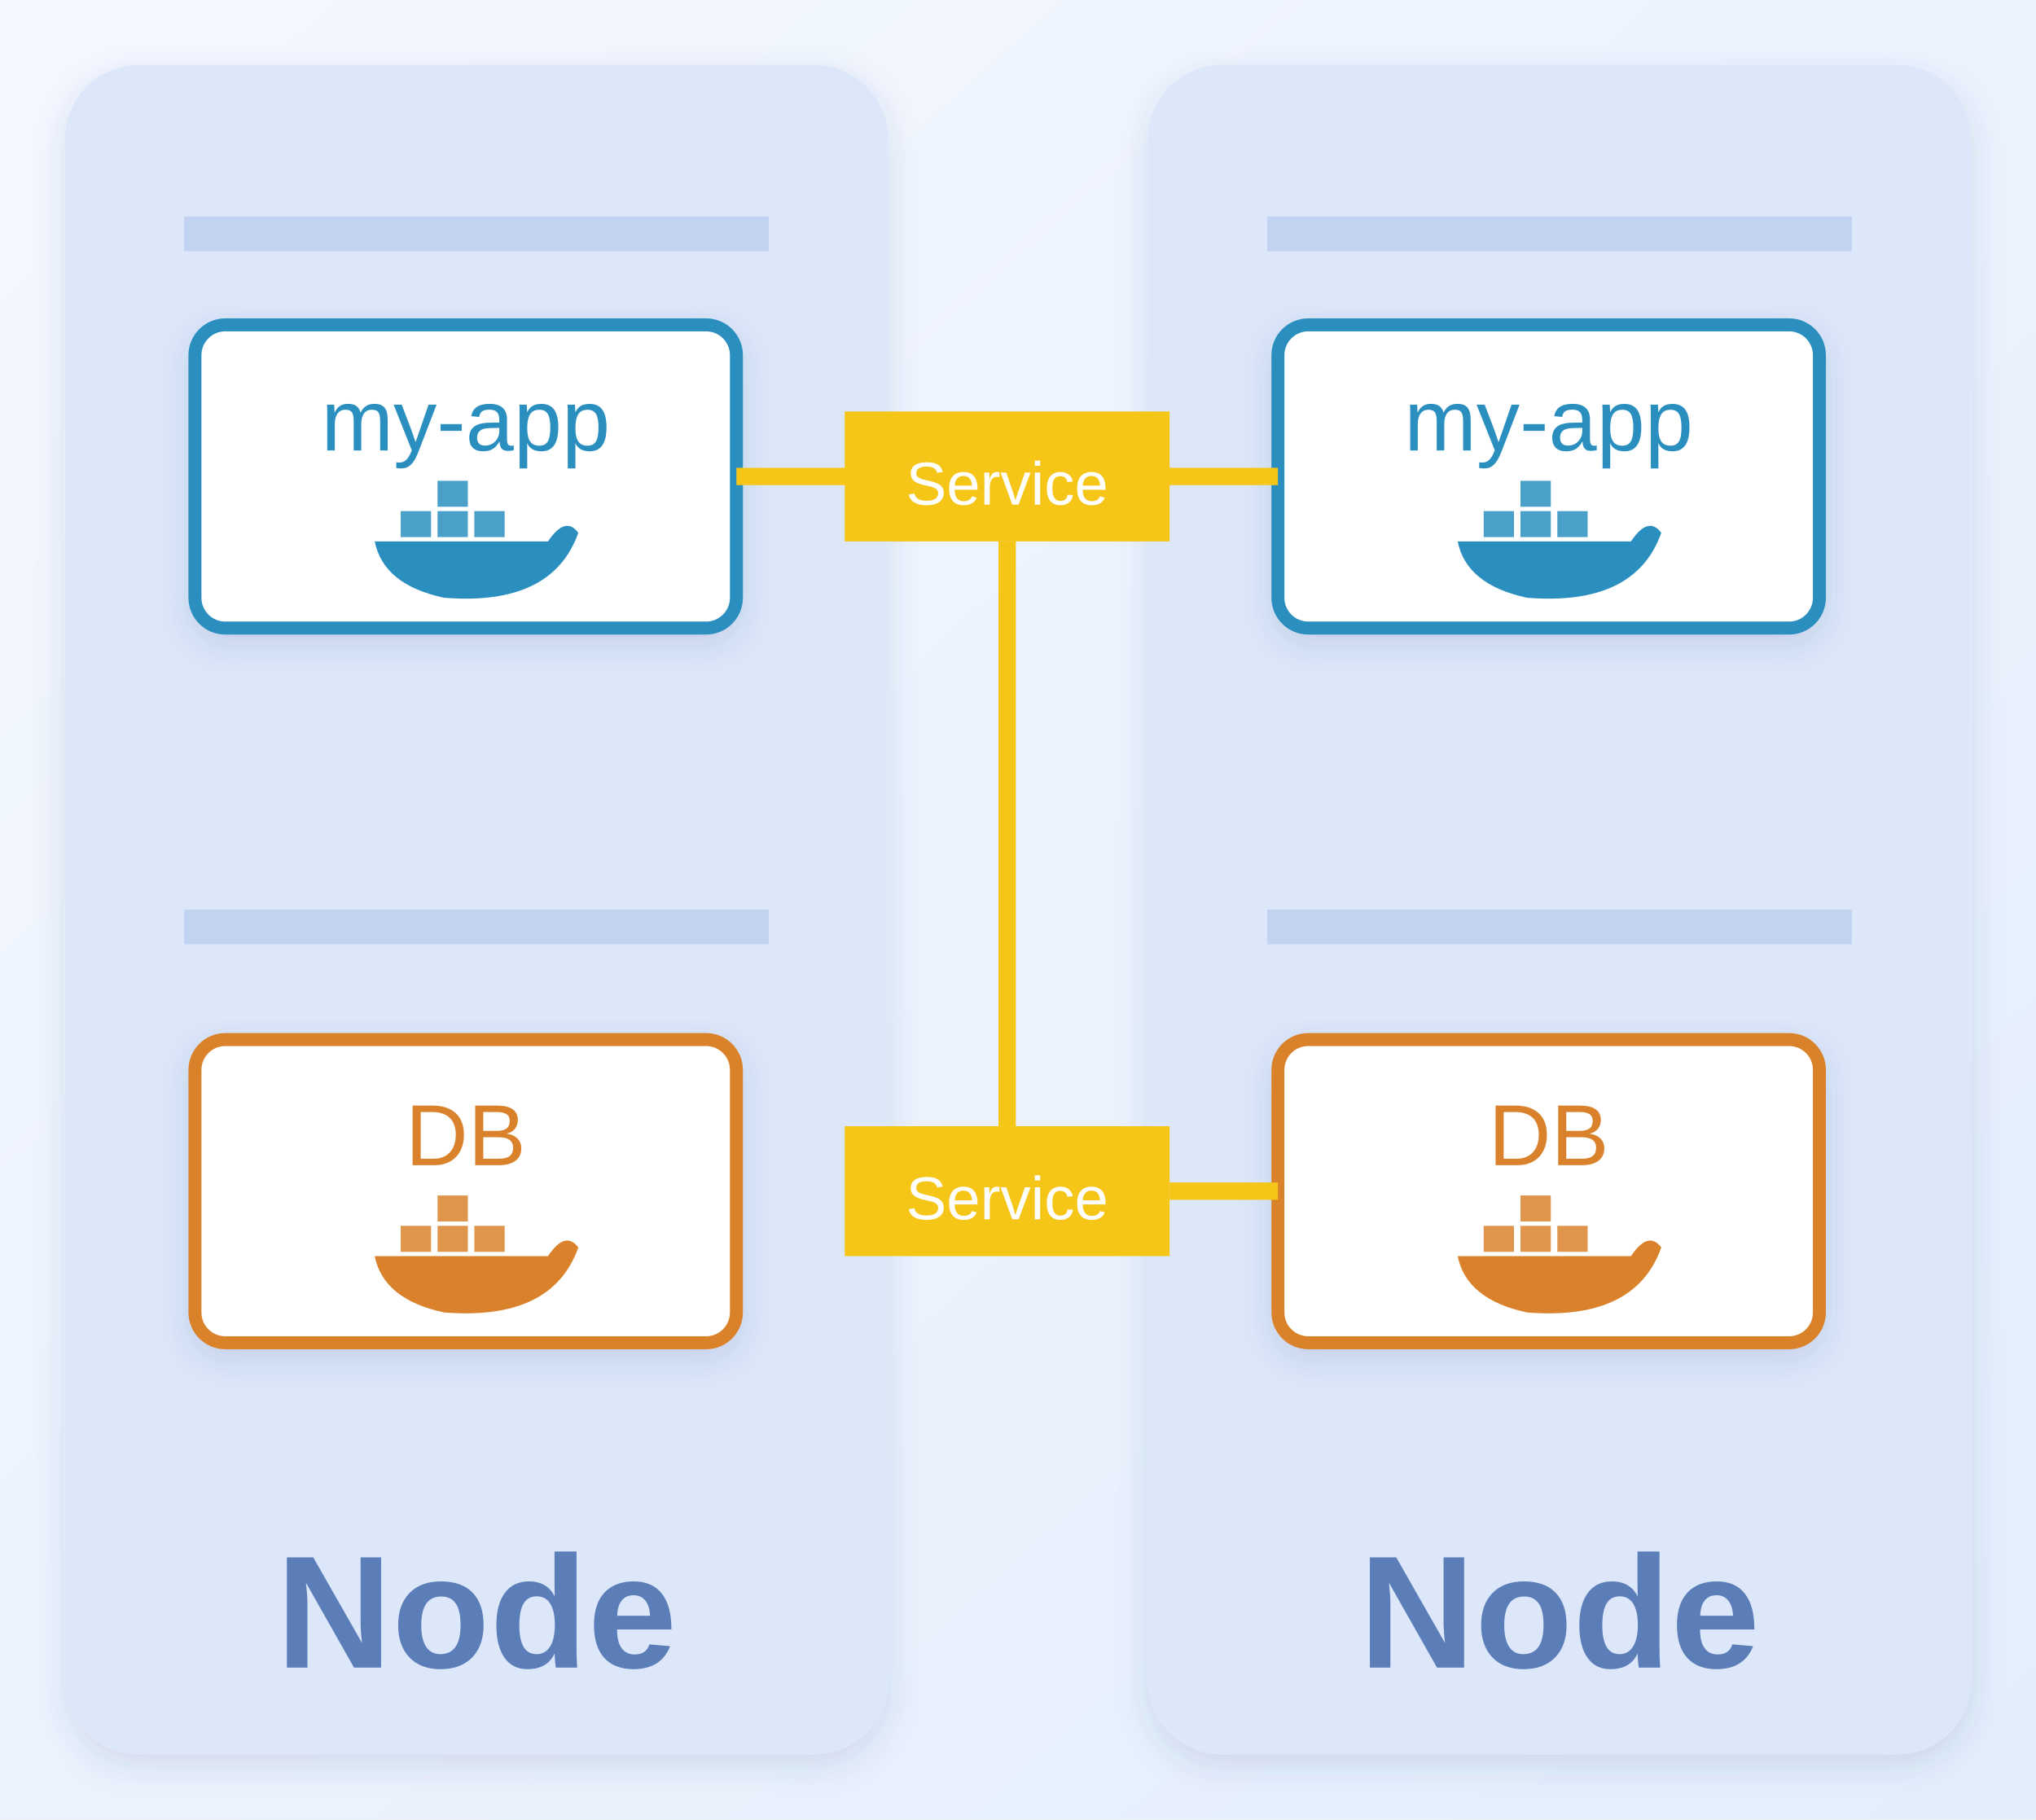
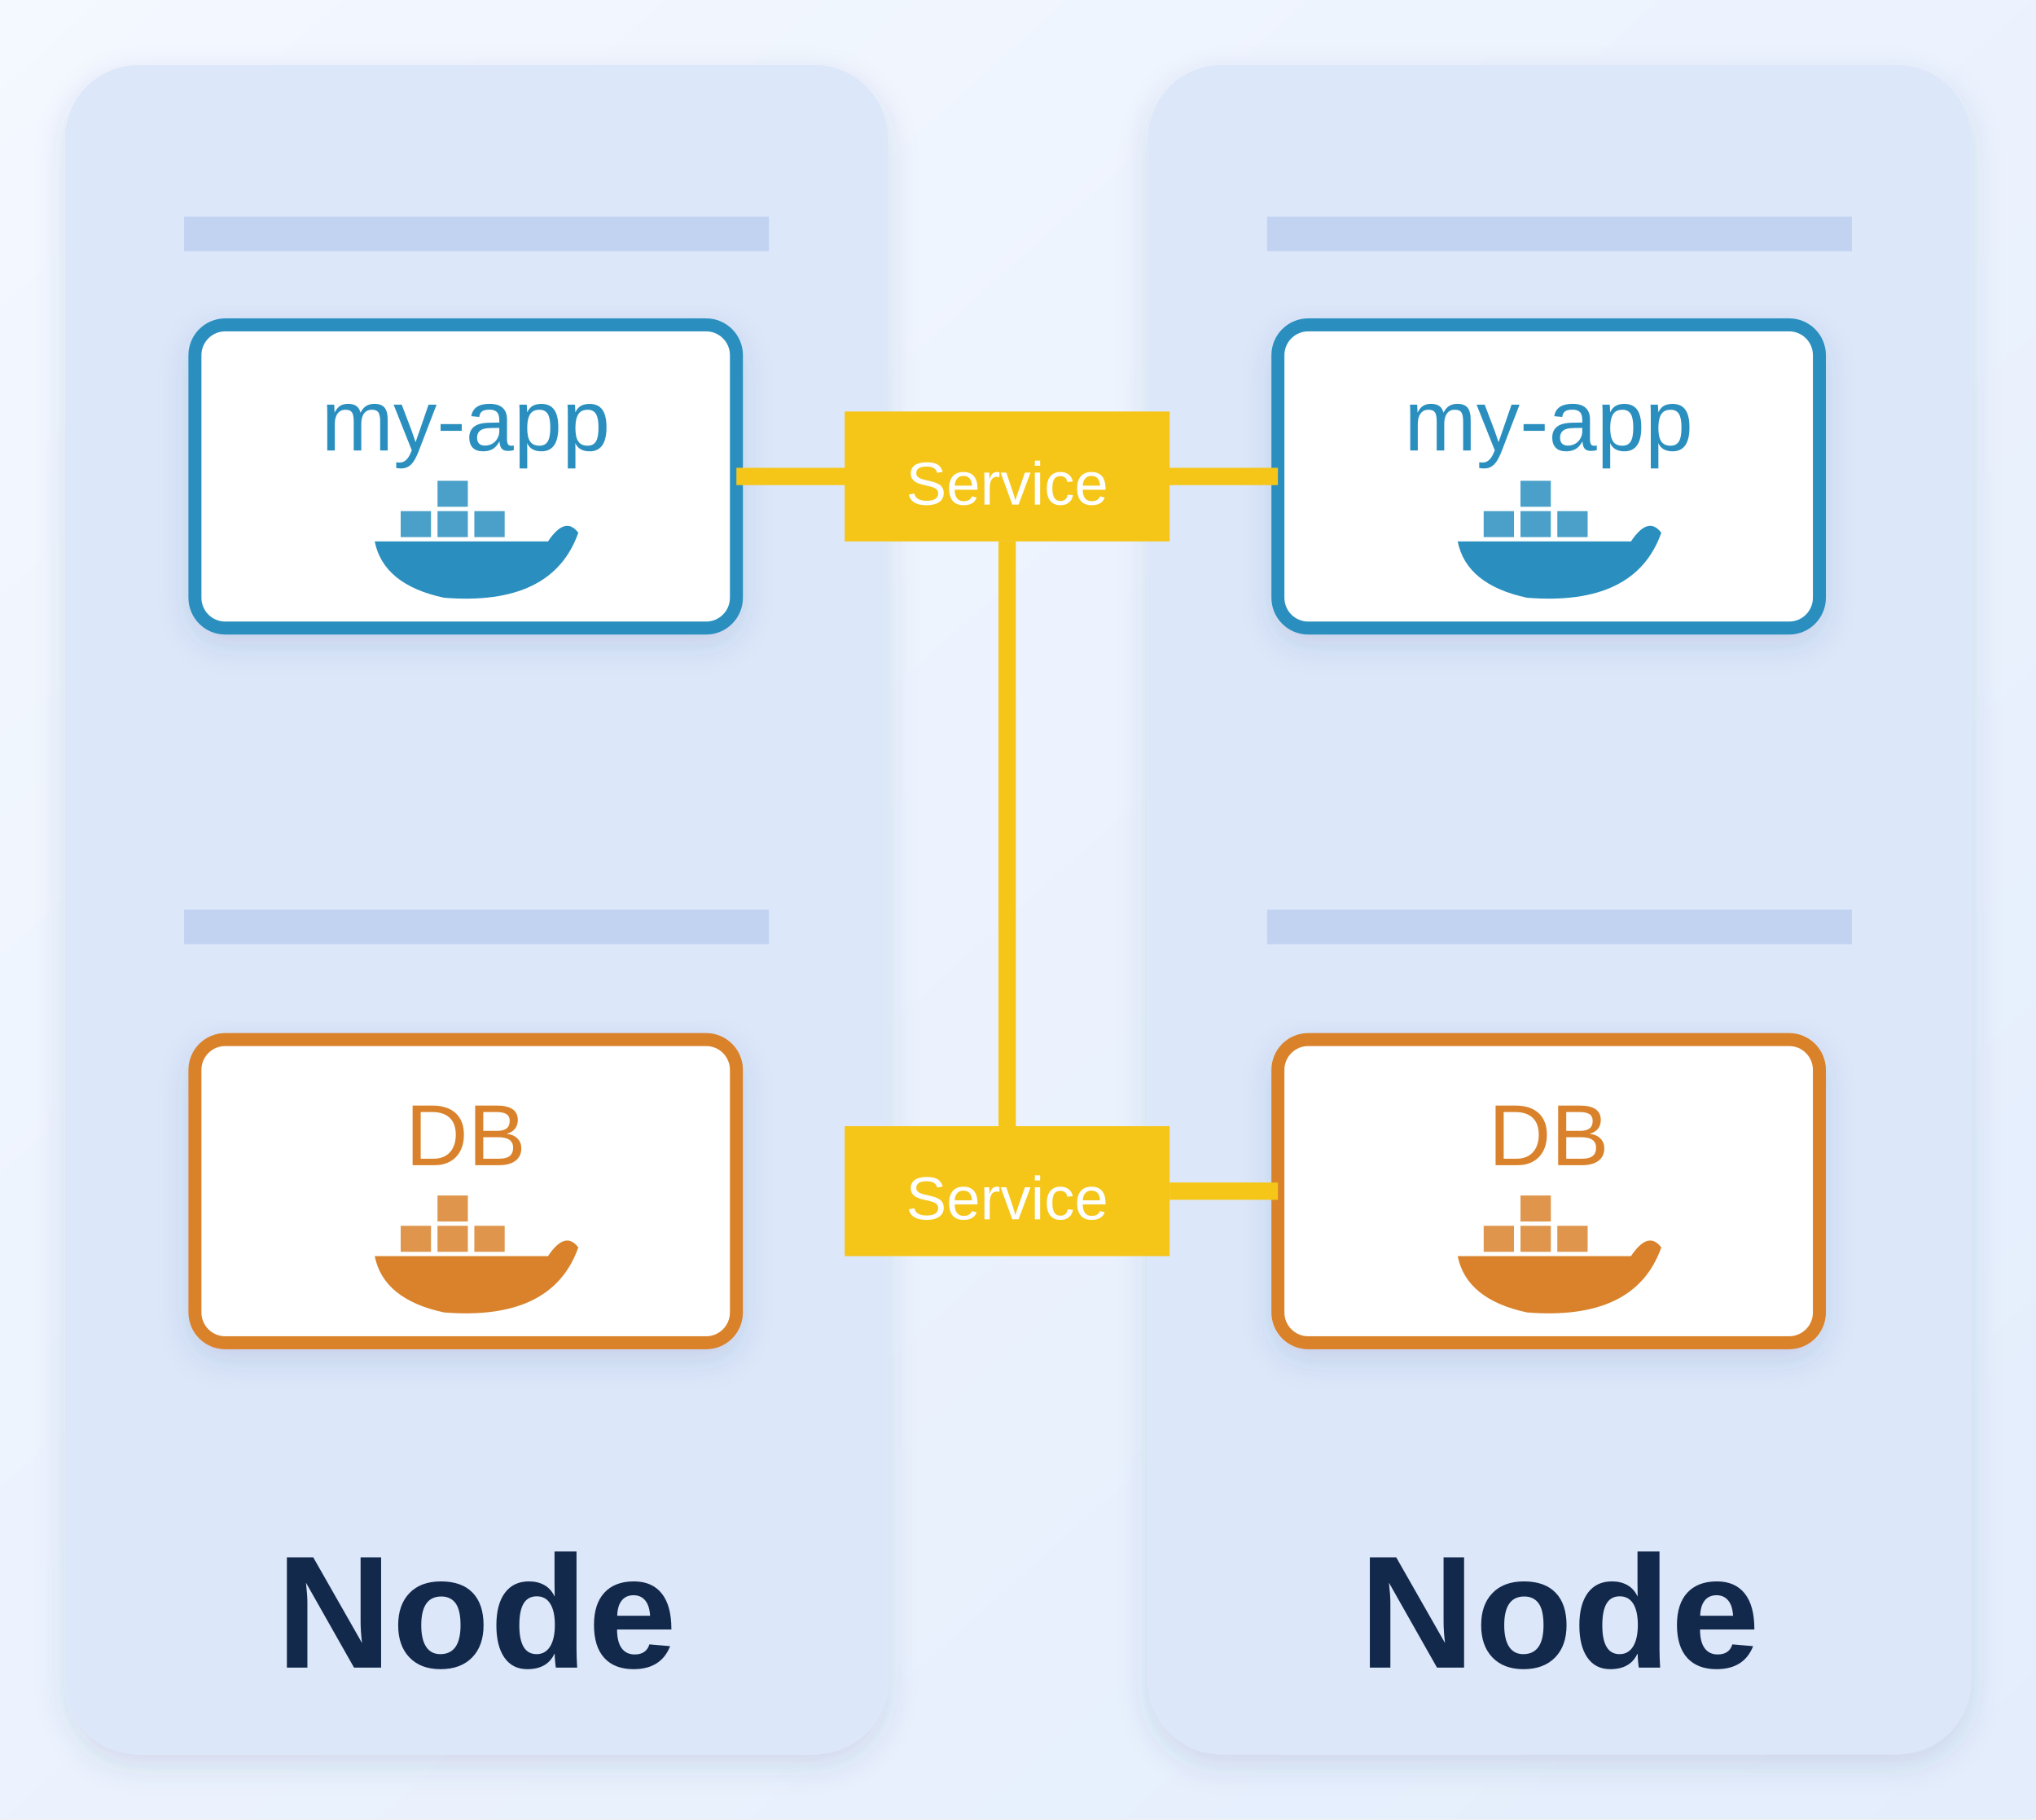
<svg xmlns="http://www.w3.org/2000/svg" viewBox="10 20 940 840" width="564" height="504">
  <defs>
    <linearGradient id="ubg" x1="0" y1="0" x2="1" y2="1">
      <stop offset="0" stop-color="#F4F8FF" />
      <stop offset="1" stop-color="#E3EDFC" />
    </linearGradient>
    <filter id="ush" x="-10%" y="-10%" width="120%" height="135%">
      <feDropShadow dx="0" dy="5" stdDeviation="7" flood-color="#2A4A80" flood-opacity="0.14" />
    </filter>
  </defs>
  <rect x="10" y="20" width="940" height="840" fill="url(#ubg)" />
  <rect filter="url(#ush)" x="40" y="50" width="380" height="780" rx="34" fill="#DCE7FA" />
  <rect x="95" y="120" width="270" height="16" fill="#C2D3F2" />
  <rect x="95" y="440.0" width="270" height="16" fill="#C2D3F2" />
-   <text x="230.0" y="790" style="font-family:'Segoe UI',Arial,sans-serif;font-size:74px;font-weight:600;fill:#5B7DB8;text-anchor:middle">Node</text>
+   <text x="230.0" y="790" style="font-family:'Segoe UI',Arial,sans-serif;font-size:74px;font-weight:600;fill:#13294B;text-anchor:middle">Node</text>
  <rect filter="url(#ush)" x="540" y="50" width="380" height="780" rx="34" fill="#DCE7FA" />
  <rect x="595" y="120" width="270" height="16" fill="#C2D3F2" />
  <rect x="595" y="440.0" width="270" height="16" fill="#C2D3F2" />
-   <text x="730.0" y="790" style="font-family:'Segoe UI',Arial,sans-serif;font-size:74px;font-weight:600;fill:#5B7DB8;text-anchor:middle">Node</text>
+   <text x="730.0" y="790" style="font-family:'Segoe UI',Arial,sans-serif;font-size:74px;font-weight:600;fill:#13294B;text-anchor:middle">Node</text>
  <rect filter="url(#ush)" x="100" y="170" width="250" height="140" rx="14" fill="#FFFFFF" stroke="#2A8FBF" stroke-width="6" />
  <text x="225.0" y="228" style="font-family:'Segoe UI',Arial,sans-serif;font-size:40px;font-weight:500;fill:#2A8FBF;text-anchor:middle">my-app</text>
  <rect x="195.0" y="256.0" width="14.0" height="12.0" fill="#2A8FBF" opacity="0.85" />
  <rect x="212.0" y="256.0" width="14.0" height="12.0" fill="#2A8FBF" opacity="0.85" />
  <rect x="229.0" y="256.0" width="14.0" height="12.0" fill="#2A8FBF" opacity="0.85" />
  <rect x="212.0" y="242.0" width="14.0" height="12.0" fill="#2A8FBF" opacity="0.85" />
  <path d="M183.0 270 H263.0 Q271.0 258.0 277.0 266.0 Q265.0 300.0 215.0 296.0 Q187.0 290.0 183.0 270 z" fill="#2A8FBF" />
  <rect filter="url(#ush)" x="600" y="170" width="250" height="140" rx="14" fill="#FFFFFF" stroke="#2A8FBF" stroke-width="6" />
  <text x="725.0" y="228" style="font-family:'Segoe UI',Arial,sans-serif;font-size:40px;font-weight:500;fill:#2A8FBF;text-anchor:middle">my-app</text>
  <rect x="695.0" y="256.0" width="14.0" height="12.0" fill="#2A8FBF" opacity="0.85" />
  <rect x="712.0" y="256.0" width="14.0" height="12.0" fill="#2A8FBF" opacity="0.85" />
  <rect x="729.0" y="256.0" width="14.0" height="12.0" fill="#2A8FBF" opacity="0.85" />
  <rect x="712.0" y="242.0" width="14.0" height="12.0" fill="#2A8FBF" opacity="0.85" />
  <path d="M683.0 270 H763.0 Q771.0 258.0 777.0 266.0 Q765.0 300.0 715.0 296.0 Q687.0 290.0 683.0 270 z" fill="#2A8FBF" />
  <rect filter="url(#ush)" x="100" y="500" width="250" height="140" rx="14" fill="#FFFFFF" stroke="#D9822B" stroke-width="6" />
  <text x="225.0" y="558" style="font-family:'Segoe UI',Arial,sans-serif;font-size:40px;font-weight:500;fill:#D9822B;text-anchor:middle">DB</text>
  <rect x="195.0" y="586.0" width="14.0" height="12.0" fill="#D9822B" opacity="0.85" />
  <rect x="212.0" y="586.0" width="14.0" height="12.0" fill="#D9822B" opacity="0.85" />
  <rect x="229.0" y="586.0" width="14.0" height="12.0" fill="#D9822B" opacity="0.85" />
  <rect x="212.0" y="572.0" width="14.0" height="12.0" fill="#D9822B" opacity="0.85" />
  <path d="M183.0 600 H263.0 Q271.0 588.0 277.0 596.0 Q265.0 630.0 215.0 626.0 Q187.0 620.0 183.0 600 z" fill="#D9822B" />
  <rect filter="url(#ush)" x="600" y="500" width="250" height="140" rx="14" fill="#FFFFFF" stroke="#D9822B" stroke-width="6" />
  <text x="725.0" y="558" style="font-family:'Segoe UI',Arial,sans-serif;font-size:40px;font-weight:500;fill:#D9822B;text-anchor:middle">DB</text>
  <rect x="695.0" y="586.0" width="14.0" height="12.0" fill="#D9822B" opacity="0.85" />
  <rect x="712.0" y="586.0" width="14.0" height="12.0" fill="#D9822B" opacity="0.85" />
  <rect x="729.0" y="586.0" width="14.0" height="12.0" fill="#D9822B" opacity="0.85" />
  <rect x="712.0" y="572.0" width="14.0" height="12.0" fill="#D9822B" opacity="0.85" />
  <path d="M683.0 600 H763.0 Q771.0 588.0 777.0 596.0 Q765.0 630.0 715.0 626.0 Q687.0 620.0 683.0 600 z" fill="#D9822B" />
  <line x1="350" y1="240" x2="600" y2="240" stroke="#F5C518" stroke-width="8" />
  <rect x="400" y="210" width="150" height="60" fill="#F5C518" />
  <text x="475.0" y="253" style="font-family:'Segoe UI',Arial,sans-serif;font-size:28px;font-weight:500;fill:#FFFFFF;text-anchor:middle">Service</text>
  <line x1="475" y1="270" x2="475" y2="540" stroke="#F5C518" stroke-width="8" />
  <rect x="400" y="540" width="150" height="60" fill="#F5C518" />
  <text x="475.0" y="583" style="font-family:'Segoe UI',Arial,sans-serif;font-size:28px;font-weight:500;fill:#FFFFFF;text-anchor:middle">Service</text>
  <line x1="550" y1="570" x2="600" y2="570" stroke="#F5C518" stroke-width="8" />
</svg>
